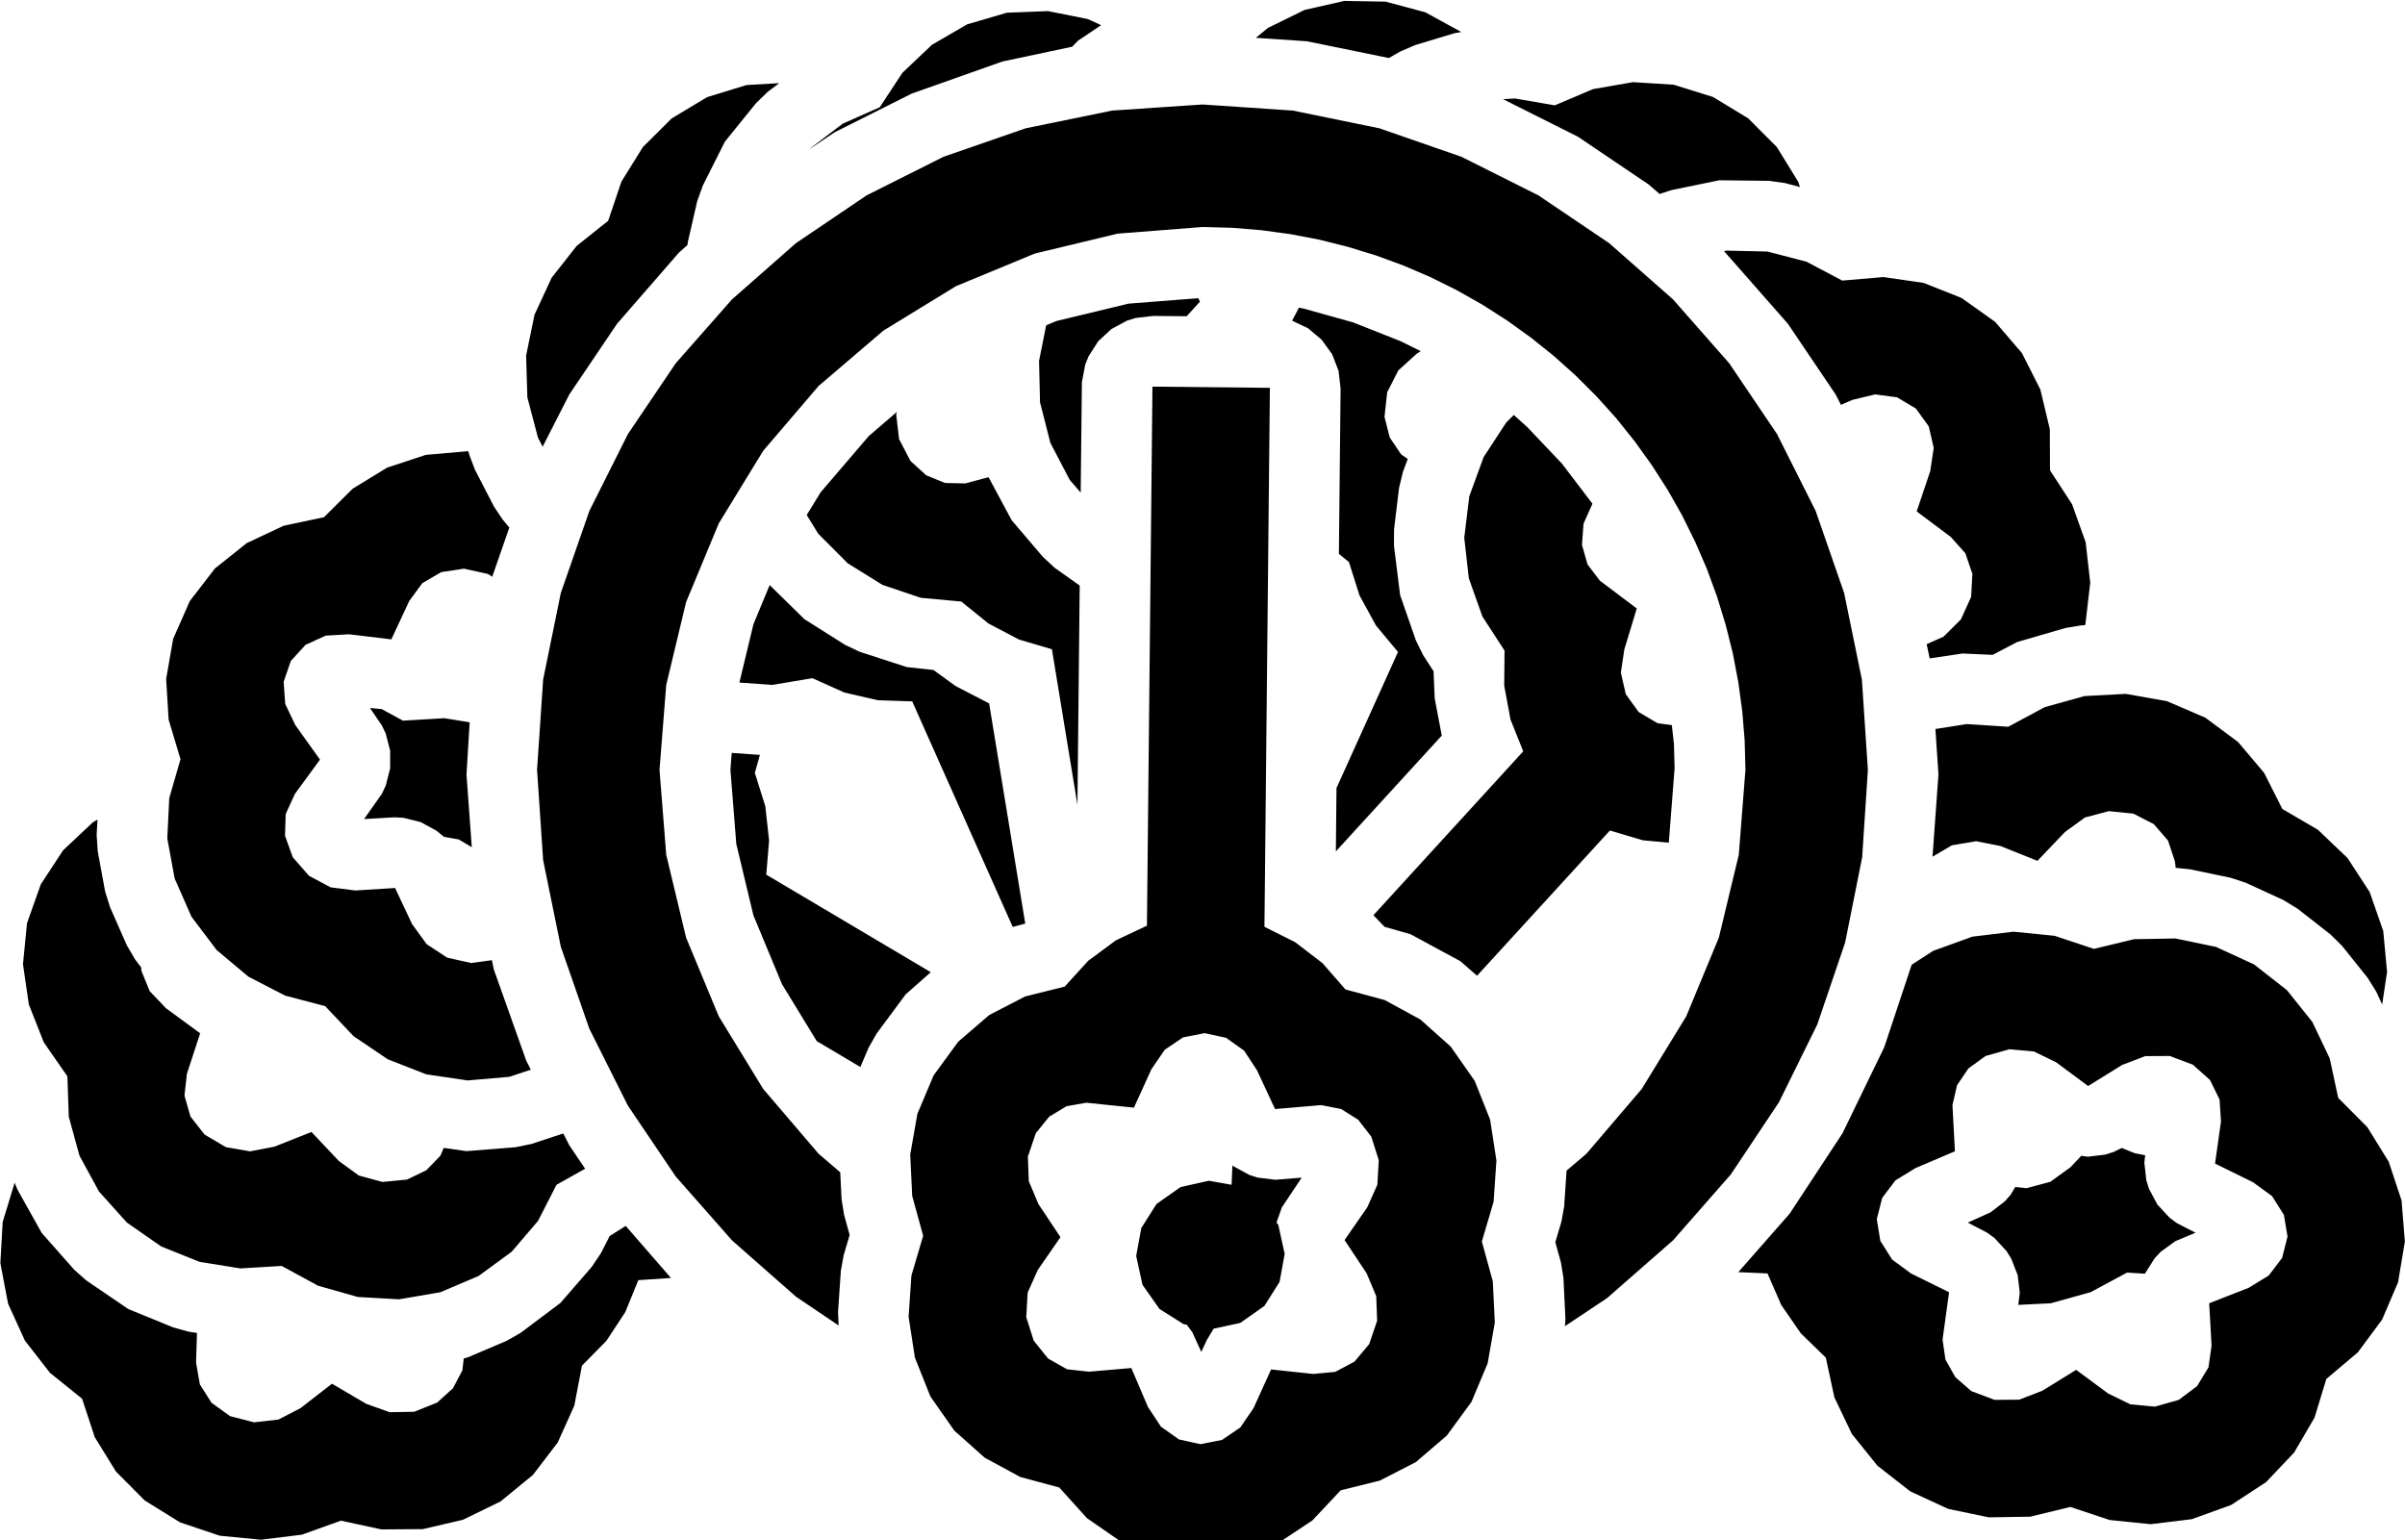
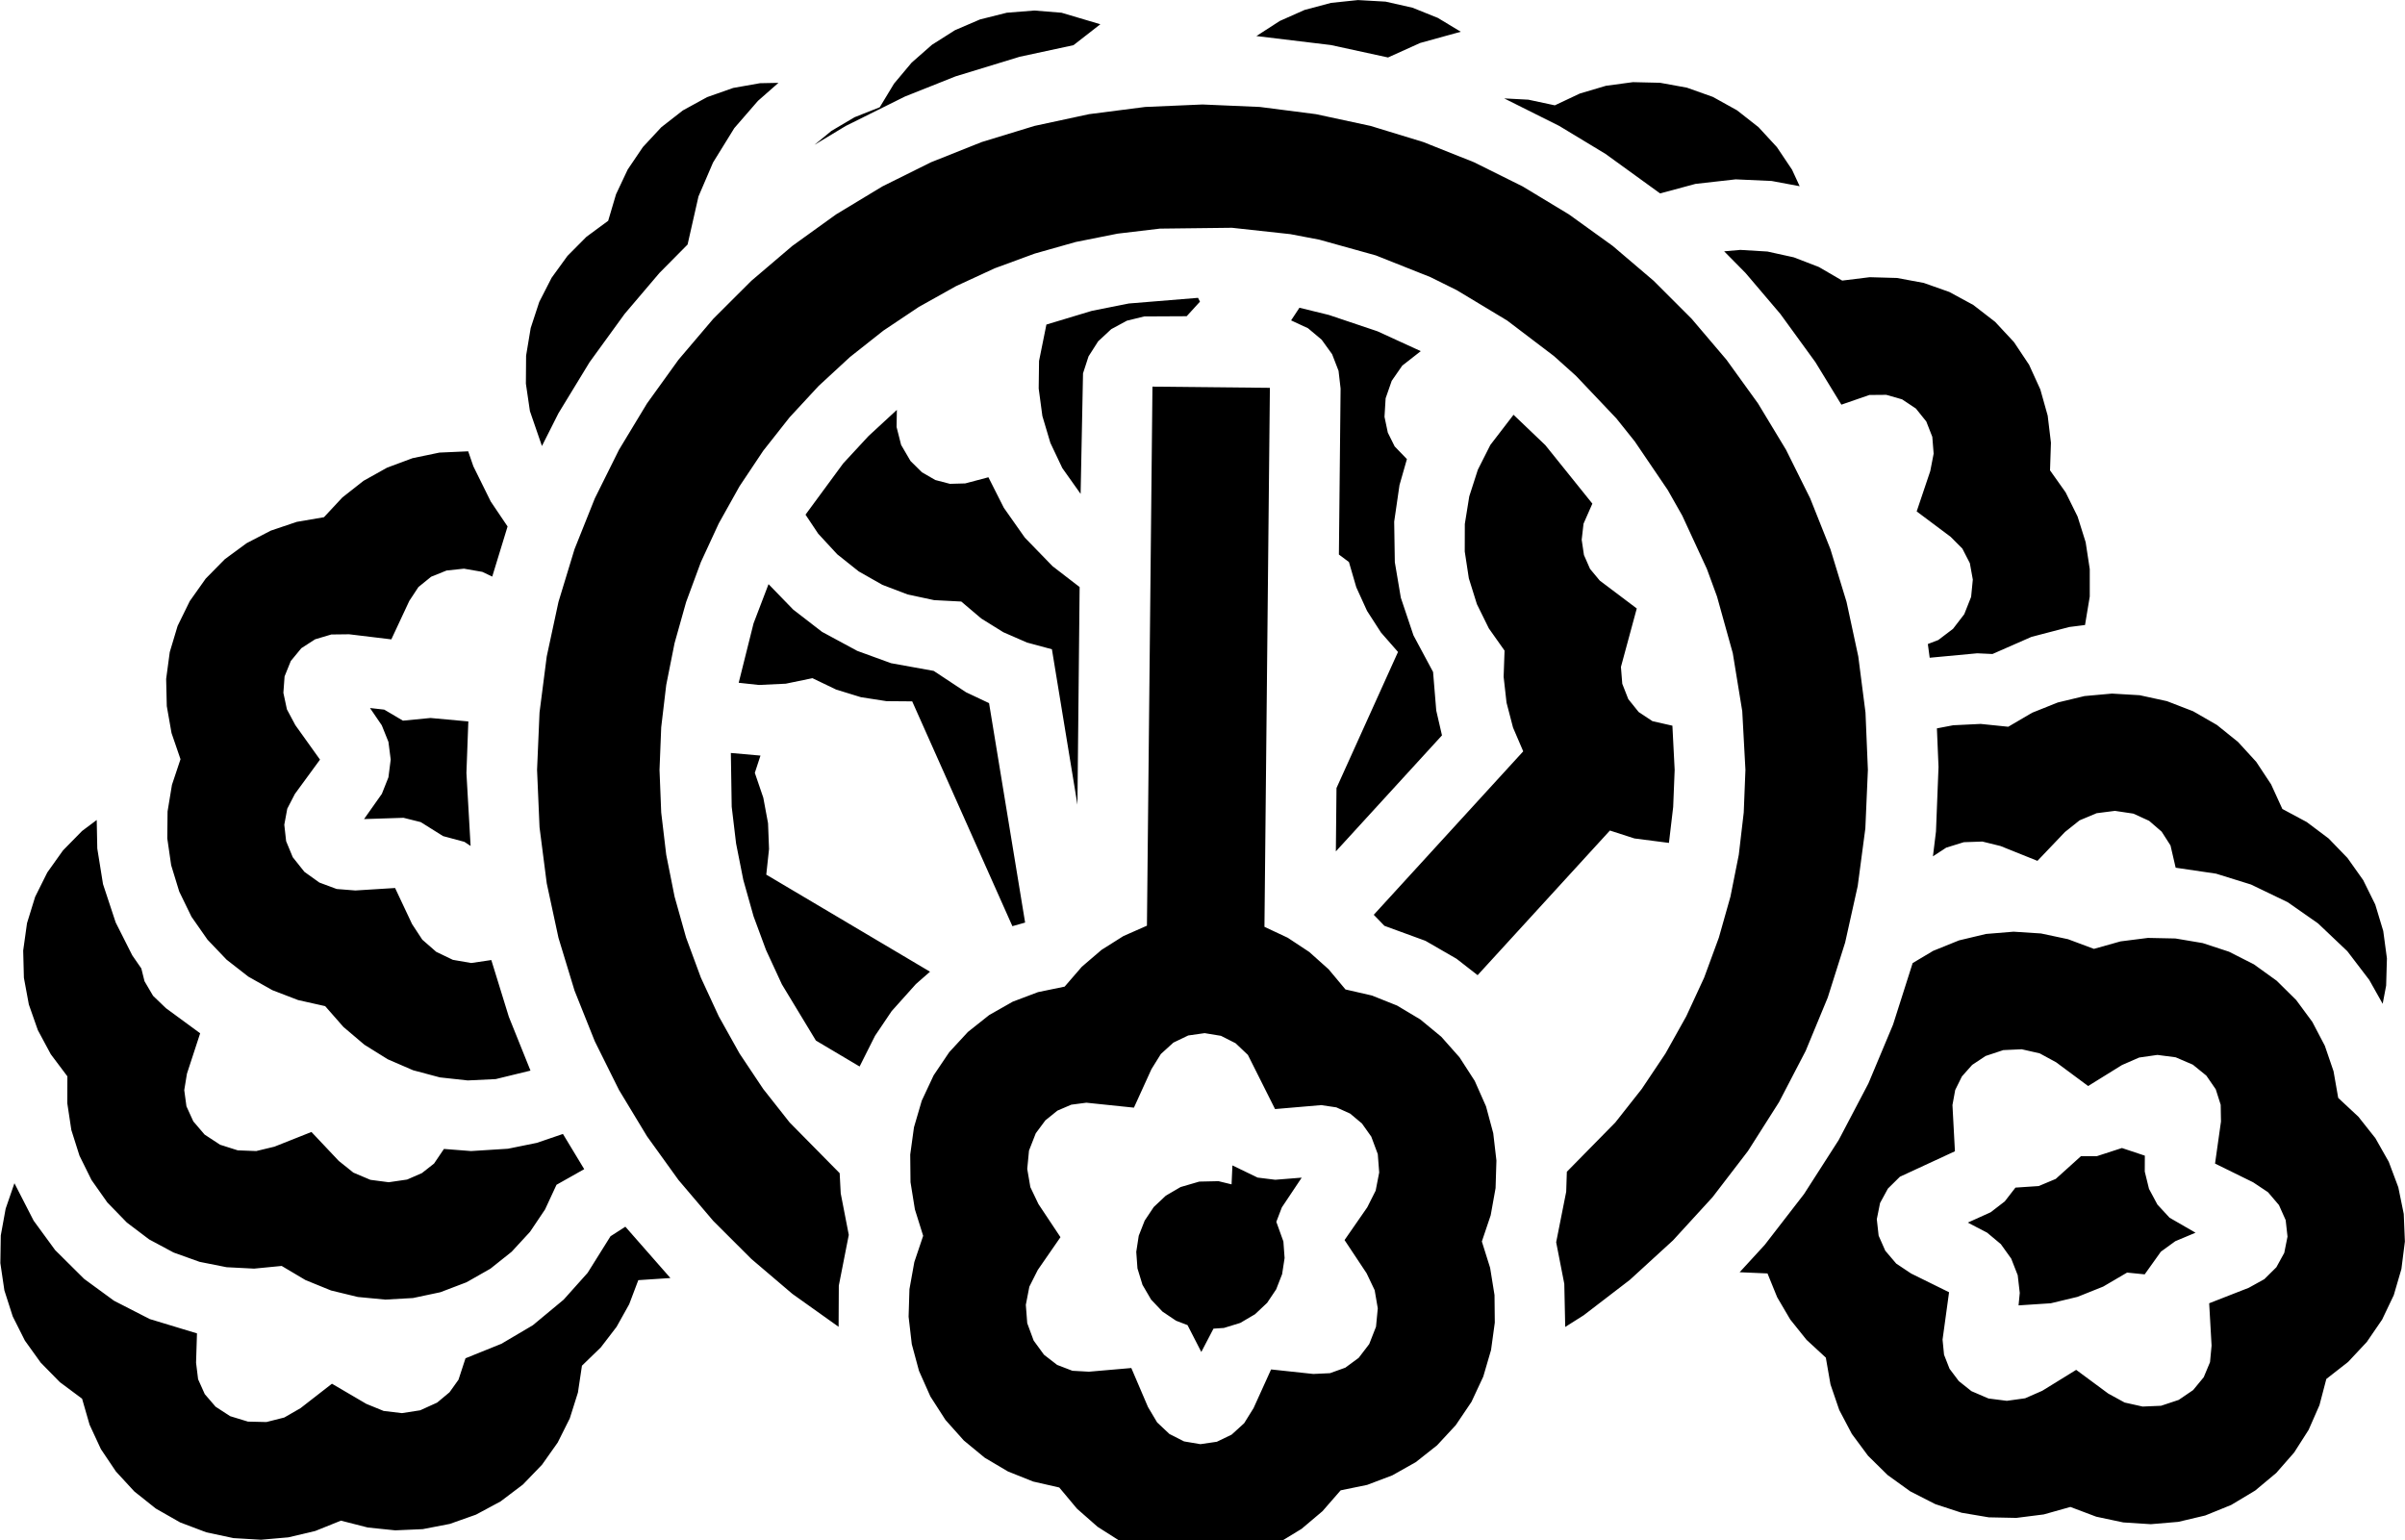
<svg xmlns="http://www.w3.org/2000/svg" viewBox="0 0 340.157 217.801" width="340.157px" height="217.801px">
-   <path d="M 179.61 54.86 L 178.84 131.1 L 183.18 133.27 L 187.05 136.24 L 190.3 139.96 L 195.85 141.46 L 200.88 144.2 L 205.19 148.05 L 208.58 152.89 L 210.76 158.38 L 211.65 164.16 L 211.25 169.99 L 209.59 175.61 L 211.14 181.26 L 211.42 187.09 L 210.41 192.85 L 208.12 198.3 L 204.63 203.07 L 200.25 206.82 L 195.17 209.43 L 189.62 210.81 L 185.62 215.07 L 180.81 218.26 L 175.41 220.24 L 169.62 220.89 L 163.83 220.12 L 158.48 218.03 L 153.74 214.75 L 149.82 210.41 L 144.3 208.92 L 139.28 206.2 L 134.98 202.37 L 131.59 197.53 L 129.4 192.03 L 128.51 186.25 L 128.91 180.42 L 130.57 174.81 L 129.02 169.16 L 128.74 163.32 L 129.75 157.56 L 132.05 152.11 L 135.53 147.35 L 139.91 143.58 L 145 140.95 L 150.58 139.56 L 153.91 135.91 L 157.83 133.01 L 162.22 130.94 L 163 54.69 Z M 2.46 168.25 L 5.89 174.39 L 10.5 179.61 L 12.22 181.13 L 18.15 185.17 L 24.51 187.77 L 26.64 188.36 L 27.86 188.55 L 27.73 192.76 L 28.27 195.83 L 29.92 198.43 L 32.55 200.32 L 35.93 201.19 L 39.38 200.8 L 42.5 199.19 L 46.95 195.73 L 51.81 198.58 L 55.11 199.76 L 58.58 199.7 L 61.83 198.4 L 64.06 196.38 L 65.4 193.84 L 65.59 192.16 L 66.19 191.99 L 71.62 189.68 L 73.63 188.54 L 79.26 184.31 L 83.69 179.21 L 84.99 177.27 L 86.23 174.84 L 88.5 173.41 L 94.9 180.77 L 90.28 181.08 L 88.45 185.58 L 85.77 189.66 L 82.31 193.18 L 81.23 198.83 L 78.88 204.05 L 75.37 208.64 L 70.8 212.38 L 65.49 214.97 L 59.79 216.3 L 53.95 216.34 L 48.22 215.1 L 42.71 217.08 L 36.91 217.8 L 31.09 217.23 L 25.48 215.35 L 20.46 212.24 L 16.4 208.15 L 13.4 203.29 L 11.61 197.85 L 7.06 194.18 L 3.52 189.63 L 1.14 184.4 L 0.05 178.67 L 0.38 172.85 L 2.06 167.34 L 2.07 167.3 Z M 290.59 132.37 L 296.16 134.22 L 301.85 132.85 L 307.69 132.75 L 313.42 133.94 L 318.79 136.41 L 323.45 140.05 L 327.05 144.55 L 329.51 149.71 L 330.71 155.3 L 334.83 159.44 L 337.86 164.34 L 339.67 169.81 L 340.14 175.62 L 339.18 181.37 L 336.92 186.66 L 333.49 191.29 L 329.03 195.06 L 327.36 200.53 L 324.48 205.46 L 320.51 209.65 L 315.57 212.88 L 310.01 214.89 L 304.2 215.6 L 298.39 215.01 L 292.83 213.16 L 287.13 214.54 L 281.29 214.63 L 275.56 213.44 L 270.19 210.96 L 265.54 207.33 L 261.92 202.83 L 259.45 197.66 L 258.24 192.04 L 254.7 188.6 L 251.93 184.58 L 249.99 180.13 L 245.86 179.95 L 253.12 171.68 L 260.59 160.32 L 266.5 148.14 L 270.38 136.47 L 273.42 134.5 L 278.98 132.49 L 284.79 131.79 Z M 167.33 146.74 L 164.74 148.49 L 162.86 151.23 L 160.38 156.68 L 153.65 155.98 L 150.84 156.48 L 148.39 157.96 L 146.5 160.3 L 145.38 163.61 L 145.51 167.08 L 146.87 170.31 L 149.99 175 L 146.78 179.64 L 145.35 182.84 L 145.15 186.3 L 146.2 189.63 L 148.24 192.17 L 150.93 193.69 L 154.02 194.03 L 160.01 193.51 L 162.37 199.03 L 164.2 201.81 L 166.75 203.61 L 169.78 204.28 L 172.84 203.68 L 175.42 201.92 L 177.3 199.18 L 179.78 193.71 L 185.75 194.35 L 188.86 194.05 L 191.58 192.6 L 193.66 190.12 L 194.78 186.81 L 194.65 183.34 L 193.29 180.11 L 190.17 175.41 L 193.38 170.78 L 194.81 167.58 L 195.01 164.11 L 193.95 160.78 L 192.11 158.4 L 189.68 156.87 L 186.87 156.32 L 180.34 156.88 L 177.78 151.38 L 175.96 148.61 L 173.41 146.8 L 170.38 146.14 Z M 280.84 149.37 L 278.4 151.14 L 276.8 153.51 L 276.15 156.31 L 276.5 162.85 L 270.92 165.23 L 268.09 166.96 L 266.21 169.45 L 265.45 172.46 L 265.95 175.53 L 267.62 178.17 L 270.3 180.14 L 275.67 182.79 L 274.75 189.49 L 275.16 192.32 L 276.56 194.81 L 278.83 196.78 L 282.11 198.01 L 285.58 197.99 L 288.85 196.73 L 293.65 193.77 L 298.18 197.12 L 301.33 198.65 L 304.79 198.97 L 308.15 198.02 L 310.75 196.07 L 312.36 193.42 L 312.8 190.34 L 312.46 184.35 L 318.06 182.16 L 320.89 180.42 L 322.78 177.93 L 323.54 174.92 L 323.03 171.85 L 321.36 169.2 L 318.68 167.24 L 313.29 164.59 L 314.13 158.64 L 313.93 155.52 L 312.57 152.76 L 310.15 150.6 L 306.88 149.37 L 303.41 149.39 L 300.13 150.65 L 295.34 153.62 L 290.81 150.26 L 287.66 148.73 L 284.2 148.42 Z M 174.46 164.97 L 176.67 166.18 L 177.87 166.57 L 180.37 166.88 L 184.11 166.58 L 181.3 170.79 L 180.55 172.92 L 180.81 173.3 L 181.7 177.37 L 180.98 181.33 L 178.83 184.73 L 175.42 187.13 L 171.66 187.94 L 170.67 189.58 L 169.91 191.24 L 168.64 188.45 L 167.85 187.38 L 167.39 187.3 L 163.99 185.15 L 161.59 181.74 L 160.7 177.66 L 161.42 173.71 L 163.57 170.31 L 166.98 167.91 L 170.98 167.02 L 174.19 167.59 L 174.31 164.85 Z M 182.85 15.64 L 195.1 18.15 L 206.71 22.18 L 217.58 27.63 L 227.59 34.39 L 236.63 42.35 L 244.58 51.39 L 251.34 61.4 L 256.8 72.27 L 260.83 83.88 L 263.34 96.13 L 264.19 108.9 L 263.38 121.27 L 260.97 133.33 L 257.03 144.92 L 251.62 155.9 L 244.8 166.13 L 236.63 175.45 L 227.3 183.62 L 221.34 187.59 L 221.41 186.61 L 221.13 180.78 L 220.78 178.61 L 219.98 175.71 L 220.84 172.82 L 221.23 170.67 L 221.57 165.59 L 224.38 163.2 L 232.2 154.04 L 238.5 143.76 L 243.11 132.63 L 245.93 120.91 L 246.87 108.9 L 246.76 104.74 L 246.42 100.6 L 245.86 96.48 L 245.08 92.39 L 244.07 88.36 L 242.85 84.38 L 241.42 80.48 L 239.77 76.66 L 237.93 72.93 L 235.88 69.31 L 233.64 65.81 L 231.21 62.43 L 228.61 59.18 L 225.83 56.09 L 222.89 53.15 L 219.79 50.37 L 216.55 47.77 L 213.17 45.34 L 209.67 43.1 L 206.05 41.05 L 202.32 39.2 L 198.5 37.56 L 194.6 36.13 L 190.62 34.91 L 186.59 33.9 L 182.5 33.12 L 178.38 32.56 L 174.24 32.22 L 170.08 32.11 L 158.07 33.05 L 146.35 35.87 L 135.21 40.48 L 124.94 46.77 L 115.78 54.6 L 107.95 63.76 L 101.66 74.04 L 97.04 85.17 L 94.23 96.89 L 93.28 108.9 L 94.23 120.91 L 97.04 132.63 L 101.66 143.76 L 107.95 154.04 L 115.78 163.2 L 118.84 165.82 L 119.03 169.64 L 119.38 171.81 L 120.17 174.69 L 119.32 177.58 L 118.93 179.74 L 118.53 185.57 L 118.61 187.49 L 112.57 183.41 L 103.53 175.45 L 95.57 166.41 L 88.81 156.4 L 83.36 145.53 L 79.32 133.92 L 76.82 121.67 L 75.96 108.9 L 76.82 96.13 L 79.32 83.88 L 83.36 72.27 L 88.81 61.4 L 95.57 51.39 L 103.53 42.35 L 112.57 34.4 L 122.58 27.63 L 133.44 22.18 L 145.06 18.15 L 157.31 15.64 L 170.08 14.78 Z M 301.95 163.13 L 303.41 163.41 L 303.29 164.45 L 303.57 166.96 L 303.95 168.17 L 305.14 170.39 L 306.86 172.25 L 307.87 173 L 310.53 174.37 L 307.67 175.57 L 305.63 177.05 L 304.76 177.97 L 303.41 180.1 L 303.38 180.17 L 300.85 180.01 L 295.69 182.78 L 290.06 184.35 L 285.46 184.58 L 285.67 182.89 L 285.38 180.38 L 284.46 178.03 L 283.79 176.96 L 282.08 175.11 L 281.05 174.36 L 278.32 172.94 L 281.55 171.48 L 283.55 169.94 L 284.39 168.99 L 285.03 167.9 L 286.63 168.07 L 289.99 167.17 L 292.83 165.12 L 294.37 163.49 L 295.28 163.62 L 297.79 163.32 L 298.99 162.93 L 300.08 162.38 Z M 13.67 118.1 L 13.82 120.39 L 14.86 126.06 L 15.55 128.29 L 17.93 133.7 L 19.1 135.7 L 19.99 136.88 L 19.99 137.3 L 21.17 140.2 L 23.47 142.61 L 28.31 146.16 L 26.44 151.88 L 26.09 154.97 L 26.94 157.94 L 28.94 160.49 L 31.95 162.27 L 35.37 162.86 L 38.81 162.2 L 44.05 160.12 L 47.92 164.22 L 50.75 166.28 L 54.1 167.19 L 57.58 166.85 L 60.29 165.54 L 62.29 163.48 L 62.76 162.37 L 65.96 162.83 L 72.89 162.28 L 75.15 161.82 L 79.67 160.33 L 80.52 162 L 82.76 165.32 L 78.71 167.59 L 76.09 172.71 L 72.37 177.06 L 67.71 180.48 L 62.28 182.79 L 56.45 183.79 L 50.61 183.46 L 44.99 181.87 L 39.84 179.07 L 33.99 179.42 L 28.23 178.49 L 22.79 176.31 L 17.94 172.93 L 14 168.54 L 11.24 163.47 L 9.73 157.97 L 9.53 152.25 L 6.2 147.45 L 4.08 142.09 L 3.25 136.39 L 3.82 130.59 L 5.77 125.09 L 8.92 120.28 L 13.12 116.33 L 13.79 115.93 Z M 66.25 63.85 L 66.41 64.43 L 67.19 66.47 L 69.87 71.66 L 71.1 73.5 L 72.04 74.62 L 69.62 81.58 L 69.03 81.19 L 65.62 80.44 L 62.4 80.93 L 59.73 82.49 L 57.89 85 L 55.35 90.44 L 49.38 89.72 L 46.07 89.91 L 43.22 91.21 L 41.13 93.5 L 40.12 96.44 L 40.34 99.57 L 41.77 102.57 L 45.26 107.45 L 41.71 112.3 L 40.41 115.14 L 40.31 118.22 L 41.41 121.26 L 43.71 123.89 L 46.78 125.52 L 50.26 125.96 L 55.88 125.61 L 58.28 130.71 L 60.34 133.55 L 63.24 135.46 L 66.65 136.22 L 69.57 135.82 L 69.85 137.14 L 74.42 150.01 L 75.08 151.31 L 72.03 152.32 L 66.15 152.83 L 60.3 151.97 L 54.85 149.84 L 50.01 146.57 L 45.99 142.32 L 40.32 140.83 L 35.13 138.15 L 30.65 134.39 L 27.08 129.67 L 24.7 124.26 L 23.66 118.59 L 23.94 112.89 L 25.53 107.39 L 23.85 101.79 L 23.5 96.04 L 24.49 90.37 L 26.84 85.03 L 30.4 80.41 L 34.89 76.83 L 40.11 74.37 L 45.82 73.16 L 49.88 69.13 L 54.75 66.15 L 60.23 64.34 L 66.11 63.83 Z M 107.48 106.78 L 106.76 109.32 L 108.24 114.03 L 108.78 118.88 L 108.38 123.72 L 131.65 137.52 L 128.1 140.65 L 123.98 146.21 L 122.84 148.22 L 121.69 150.93 L 115.52 147.27 L 110.6 139.21 L 106.56 129.48 L 104.14 119.37 L 103.31 108.9 L 103.49 106.5 Z M 306.49 99.18 L 311.92 101.52 L 316.55 104.96 L 320.23 109.32 L 322.81 114.43 L 327.85 117.38 L 332.02 121.36 L 335.16 126.18 L 337.08 131.69 L 337.62 137.49 L 336.93 142.09 L 336.08 140.25 L 334.86 138.3 L 331.26 133.8 L 329.61 132.17 L 324.95 128.53 L 322.97 127.32 L 317.6 124.85 L 315.45 124.15 L 309.72 122.96 L 307.72 122.76 L 307.62 121.86 L 306.64 118.9 L 304.62 116.57 L 301.74 115.09 L 298.26 114.74 L 294.9 115.63 L 292.06 117.69 L 288.17 121.77 L 282.94 119.67 L 279.5 118.99 L 276.08 119.57 L 273.33 121.18 L 274.17 109.55 L 273.74 103.12 L 278.19 102.42 L 284.04 102.8 L 289.2 100.03 L 294.83 98.46 L 300.67 98.15 Z M 216.01 60.41 L 220.92 65.58 L 225.23 71.25 L 223.97 74.08 L 223.75 77.08 L 224.54 79.84 L 226.27 82.13 L 231.5 86.07 L 229.74 91.87 L 229.25 95.15 L 229.95 98.2 L 231.77 100.72 L 234.44 102.3 L 236.46 102.57 L 236.76 105.28 L 236.85 108.66 L 236.03 119.2 L 232.36 118.86 L 227.7 117.48 L 208.91 138.02 L 206.55 135.96 L 199.49 132.14 L 195.83 131.1 L 194.25 129.46 L 215.44 106.28 L 213.64 101.77 L 212.75 96.97 L 212.8 92.03 L 209.67 87.21 L 207.75 81.81 L 207.1 76.07 L 207.81 70.21 L 209.84 64.66 L 213.04 59.76 L 214.11 58.7 Z M 113.77 87.58 L 119.53 91.22 L 121.61 92.2 L 128.25 94.36 L 132.03 94.77 L 135.15 97.04 L 139.9 99.5 L 145.01 130.64 L 143.24 131.12 L 129.02 99.21 L 124.17 99.05 L 119.42 97.96 L 114.91 95.93 L 109.24 96.88 L 104.58 96.55 L 106.56 88.31 L 108.86 82.76 Z M 184.38 43.65 L 191.38 45.6 L 198.11 48.27 L 200.95 49.67 L 200.37 50.04 L 197.77 52.4 L 196.2 55.49 L 195.82 58.96 L 196.56 61.88 L 198.16 64.26 L 199.11 64.92 L 198.42 66.77 L 197.88 69.01 L 197.17 74.87 L 197.16 77.2 L 198.03 84.18 L 200.25 90.56 L 201.28 92.66 L 202.76 94.95 L 202.92 98.79 L 203.92 104.05 L 188.94 120.43 L 189.03 111.47 L 197.73 92.22 L 194.62 88.49 L 192.28 84.21 L 190.79 79.5 L 189.37 78.35 L 189.61 54.96 L 189.32 52.45 L 188.41 50.1 L 186.93 48.05 L 185 46.43 L 182.75 45.36 L 183.69 43.58 L 183.73 43.52 Z M 53.98 100.3 L 56.99 101.94 L 62.84 101.59 L 66.43 102.17 L 65.98 109.57 L 66.73 119.84 L 64.88 118.74 L 62.77 118.37 L 62.71 118.3 L 61.73 117.5 L 59.51 116.29 L 57.07 115.68 L 55.8 115.61 L 51.49 115.86 L 54.01 112.29 L 54.55 111.15 L 55.18 108.7 L 55.18 106.18 L 54.55 103.74 L 54 102.6 L 52.33 100.15 Z M 126.76 58.66 L 127.16 62.11 L 128.78 65.21 L 131 67.23 L 133.66 68.32 L 136.52 68.38 L 139.82 67.5 L 143.08 73.58 L 147.51 78.78 L 149.19 80.33 L 152.71 82.83 L 152.39 113.83 L 148.78 91.84 L 144.12 90.46 L 139.8 88.19 L 135.96 85.09 L 130.23 84.56 L 124.81 82.73 L 119.9 79.68 L 115.73 75.5 L 114.1 72.85 L 116.06 69.65 L 122.87 61.69 L 126.85 58.27 Z M 249.98 35.58 L 255.51 37.02 L 260.56 39.69 L 266.39 39.19 L 272.09 40.02 L 277.44 42.15 L 282.19 45.53 L 285.98 49.95 L 288.58 55.09 L 289.92 60.69 L 289.95 66.53 L 293.07 71.33 L 294.99 76.7 L 295.64 82.43 L 294.95 88.3 L 294.94 88.3 L 294.88 88.44 L 294.3 88.47 L 292.14 88.83 L 285.32 90.81 L 281.83 92.63 L 277.57 92.44 L 272.93 93.13 L 272.5 91.12 L 274.89 90.06 L 277.35 87.61 L 278.79 84.43 L 278.97 81.18 L 277.97 78.25 L 275.9 75.94 L 271.09 72.34 L 273.01 66.64 L 273.5 63.36 L 272.8 60.31 L 270.98 57.79 L 268.31 56.2 L 265.21 55.79 L 261.98 56.57 L 260.38 57.27 L 259.63 55.8 L 252.87 45.79 L 243.84 35.52 L 244.21 35.45 Z M 169.72 42.67 L 167.84 44.73 L 163.1 44.69 L 160.6 44.98 L 159.39 45.36 L 157.17 46.56 L 155.32 48.28 L 153.96 50.41 L 153.49 51.58 L 153.02 54.06 L 152.85 69.68 L 151.29 67.87 L 148.56 62.64 L 147.1 56.91 L 146.96 51.06 L 147.97 46.01 L 149.45 45.4 L 159.62 42.95 L 169.48 42.18 Z M 108.61 12.97 L 106.94 14.58 L 102.52 20.05 L 99.4 26.26 L 98.61 28.46 L 97.29 34.22 L 97.23 34.66 L 96.02 35.74 L 87.28 45.79 L 80.52 55.8 L 76.75 63.19 L 76.08 61.88 L 74.59 56.22 L 74.41 50.31 L 75.6 44.52 L 78.02 39.29 L 81.55 34.8 L 86.02 31.23 L 87.89 25.69 L 90.93 20.8 L 95.01 16.74 L 100.01 13.74 L 105.59 12.03 L 110.22 11.76 Z M 236.71 11.98 L 242.27 13.71 L 247.26 16.74 L 251.32 20.81 L 254.34 25.72 L 254.58 26.46 L 252.5 25.9 L 250.21 25.58 L 243.17 25.5 L 236.36 26.9 L 234.73 27.44 L 233.19 26.1 L 223.18 19.34 L 212.59 14.03 L 214.27 13.93 L 219.91 14.9 L 225.29 12.61 L 230.96 11.62 Z M 153.87 2.7 L 155.74 3.56 L 152.47 5.76 L 151.64 6.61 L 141.78 8.7 L 128.95 13.24 L 118.09 18.69 L 114.56 21.04 L 114.65 20.94 L 119.2 17.49 L 124.43 15.17 L 127.64 10.29 L 131.82 6.33 L 136.8 3.44 L 142.4 1.8 L 148.23 1.57 Z M 195.97 0.23 L 201.6 1.74 L 206.65 4.51 L 206.67 4.53 L 205.67 4.71 L 200.15 6.38 L 198.02 7.3 L 196.44 8.21 L 184.86 5.84 L 177.62 5.35 L 179.35 3.94 L 184.53 1.4 L 190.14 0.13 Z" fill="black" fill-rule="nonzero" stroke="none" />
+   <path d="M 179.61 54.86 L 178.84 131.1 L 182.14 132.65 L 185.18 134.66 L 187.92 137.11 L 190.3 139.96 L 194.05 140.82 L 197.6 142.24 L 200.88 144.2 L 203.85 146.65 L 206.43 149.56 L 208.58 152.89 L 210.18 156.5 L 211.2 160.29 L 211.65 164.16 L 211.53 168.06 L 210.84 171.9 L 209.59 175.61 L 210.76 179.34 L 211.38 183.19 L 211.42 187.09 L 210.89 190.96 L 209.79 194.72 L 208.12 198.3 L 205.9 201.59 L 203.26 204.44 L 200.25 206.82 L 196.93 208.69 L 193.37 210.04 L 189.62 210.81 L 187.05 213.76 L 184.09 216.26 L 180.81 218.26 L 177.26 219.72 L 173.51 220.61 L 169.62 220.89 L 165.72 220.53 L 161.99 219.56 L 158.48 218.03 L 155.24 215.97 L 152.33 213.41 L 149.82 210.41 L 146.1 209.56 L 142.56 208.14 L 139.28 206.2 L 136.32 203.76 L 133.73 200.86 L 131.59 197.53 L 129.98 193.91 L 128.96 190.13 L 128.51 186.25 L 128.63 182.36 L 129.32 178.52 L 130.57 174.81 L 129.4 171.07 L 128.78 167.22 L 128.74 163.32 L 129.27 159.46 L 130.37 155.7 L 132.05 152.11 L 134.26 148.83 L 136.9 145.97 L 139.91 143.58 L 143.24 141.69 L 146.81 140.34 L 150.58 139.56 L 153.01 136.75 L 155.8 134.36 L 158.89 132.41 L 162.22 130.94 L 163 54.69 Z M 4.76 172.67 L 7.8 176.83 L 11.91 180.91 L 16.12 183.99 L 21.17 186.58 L 27.86 188.61 L 27.73 192.76 L 28.02 195.1 L 28.96 197.2 L 30.49 198.98 L 32.55 200.32 L 35.07 201.09 L 37.68 201.15 L 40.21 200.51 L 42.5 199.19 L 46.95 195.73 L 51.81 198.58 L 54.26 199.58 L 56.85 199.89 L 59.43 199.49 L 61.83 198.4 L 63.58 196.94 L 64.85 195.16 L 65.84 192.13 L 70.92 190.08 L 75.36 187.46 L 79.72 183.84 L 83.11 180.05 L 86.35 174.87 L 88.45 173.52 L 94.82 180.78 L 90.28 181.08 L 88.99 184.49 L 87.21 187.68 L 84.98 190.59 L 82.31 193.18 L 81.74 196.98 L 80.59 200.63 L 78.88 204.05 L 76.66 207.19 L 73.96 209.99 L 70.8 212.38 L 67.32 214.25 L 63.62 215.56 L 59.79 216.3 L 55.9 216.47 L 52.02 216.07 L 48.22 215.1 L 44.59 216.56 L 40.79 217.46 L 36.91 217.8 L 33.02 217.57 L 29.18 216.75 L 25.48 215.35 L 22.04 213.39 L 19 210.97 L 16.4 208.15 L 14.27 204.98 L 12.67 201.53 L 11.61 197.85 L 8.47 195.51 L 5.76 192.75 L 3.52 189.63 L 1.8 186.21 L 0.62 182.53 L 0.05 178.67 L 0.11 174.76 L 0.8 170.97 L 2.04 167.37 Z M 288.67 132.04 L 292.49 132.85 L 296.16 134.22 L 299.93 133.16 L 303.8 132.67 L 307.69 132.75 L 311.54 133.4 L 315.26 134.62 L 318.79 136.41 L 322.01 138.73 L 324.77 141.46 L 327.05 144.55 L 328.82 147.93 L 330.05 151.53 L 330.71 155.3 L 333.57 157.97 L 335.97 161 L 337.86 164.34 L 339.21 167.94 L 339.98 171.71 L 340.14 175.62 L 339.65 179.5 L 338.57 183.2 L 336.92 186.66 L 334.75 189.83 L 332.11 192.65 L 329.03 195.06 L 328.06 198.76 L 326.53 202.25 L 324.48 205.46 L 321.95 208.35 L 318.97 210.84 L 315.57 212.88 L 311.9 214.37 L 308.09 215.27 L 304.2 215.6 L 300.31 215.35 L 296.49 214.54 L 292.83 213.16 L 289.06 214.22 L 285.19 214.71 L 281.29 214.63 L 277.44 213.98 L 273.72 212.76 L 270.19 210.96 L 266.98 208.65 L 264.21 205.92 L 261.92 202.83 L 260.14 199.45 L 258.9 195.83 L 258.24 192.04 L 255.51 189.52 L 253.21 186.65 L 251.36 183.5 L 249.99 180.13 L 246.05 179.96 L 249.6 176.09 L 255.16 168.9 L 260.06 161.26 L 264.26 153.26 L 267.75 144.93 L 270.52 136.23 L 273.42 134.5 L 277.08 133.02 L 280.9 132.11 L 284.79 131.79 Z M 168.06 146.47 L 165.96 147.48 L 164.19 149.09 L 162.86 151.23 L 160.38 156.68 L 153.65 155.98 L 151.52 156.26 L 149.56 157.1 L 147.86 158.47 L 146.5 160.3 L 145.54 162.75 L 145.29 165.35 L 145.73 167.92 L 146.87 170.31 L 149.99 175 L 146.78 179.64 L 145.59 182 L 145.09 184.57 L 145.29 187.17 L 146.2 189.63 L 147.66 191.63 L 149.52 193.07 L 151.68 193.9 L 154.02 194.03 L 160.01 193.51 L 162.37 199.03 L 163.66 201.2 L 165.4 202.84 L 167.47 203.89 L 169.78 204.28 L 172.11 203.94 L 174.2 202.93 L 175.97 201.32 L 177.3 199.18 L 179.78 193.71 L 185.75 194.35 L 188.11 194.24 L 190.28 193.46 L 192.17 192.07 L 193.66 190.12 L 194.62 187.67 L 194.87 185.07 L 194.43 182.5 L 193.29 180.11 L 190.17 175.41 L 193.38 170.78 L 194.57 168.42 L 195.07 165.85 L 194.87 163.25 L 193.95 160.78 L 192.63 158.92 L 190.96 157.52 L 189.01 156.64 L 186.87 156.32 L 180.34 156.88 L 176.5 149.22 L 174.76 147.57 L 172.69 146.52 L 170.38 146.14 Z M 283.34 148.54 L 280.84 149.37 L 278.94 150.63 L 277.49 152.26 L 276.54 154.18 L 276.15 156.31 L 276.5 162.85 L 268.72 166.45 L 267.02 168.13 L 265.91 170.17 L 265.45 172.46 L 265.71 174.79 L 266.65 176.92 L 268.2 178.74 L 270.3 180.14 L 275.67 182.79 L 274.75 189.49 L 274.96 191.63 L 275.74 193.62 L 277.05 195.36 L 278.83 196.78 L 281.25 197.82 L 283.84 198.15 L 286.43 197.79 L 288.85 196.73 L 293.65 193.77 L 298.18 197.12 L 300.5 198.39 L 303.05 198.96 L 305.65 198.85 L 308.15 198.02 L 310.19 196.63 L 311.69 194.81 L 312.58 192.68 L 312.8 190.34 L 312.46 184.35 L 318.06 182.16 L 320.26 180.94 L 321.96 179.26 L 323.08 177.22 L 323.54 174.92 L 323.28 172.59 L 322.33 170.46 L 320.78 168.64 L 318.68 167.24 L 313.29 164.59 L 314.13 158.64 L 314.09 156.28 L 313.39 154.08 L 312.06 152.15 L 310.15 150.6 L 307.73 149.56 L 305.14 149.22 L 302.56 149.59 L 300.13 150.65 L 295.34 153.62 L 290.81 150.26 L 288.49 149 L 285.94 148.42 Z M 177.87 166.57 L 180.37 166.88 L 184.11 166.58 L 181.3 170.79 L 180.52 172.83 L 181.52 175.61 L 181.69 177.95 L 181.34 180.23 L 180.5 182.38 L 179.22 184.29 L 177.51 185.9 L 175.42 187.13 L 173.11 187.84 L 171.63 187.94 L 169.91 191.24 L 167.96 187.44 L 166.34 186.82 L 164.42 185.53 L 162.81 183.83 L 161.59 181.74 L 160.88 179.42 L 160.71 177.08 L 161.06 174.8 L 161.9 172.66 L 163.18 170.74 L 164.89 169.13 L 166.98 167.91 L 169.62 167.14 L 172.34 167.08 L 174.19 167.53 L 174.31 164.85 Z M 178.2 15.13 L 186.13 16.15 L 193.84 17.81 L 201.3 20.09 L 208.48 22.95 L 215.36 26.37 L 221.91 30.33 L 228.09 34.78 L 233.89 39.72 L 239.26 45.09 L 244.19 50.89 L 248.65 57.07 L 252.61 63.62 L 256.03 70.5 L 258.89 77.68 L 261.17 85.14 L 262.83 92.85 L 263.85 100.78 L 264.19 108.9 L 263.83 117.18 L 262.75 125.33 L 260.97 133.33 L 258.51 141.11 L 255.39 148.65 L 251.62 155.9 L 247.23 162.81 L 242.22 169.34 L 236.63 175.45 L 230.52 181.04 L 223.99 186.05 L 221.38 187.7 L 221.25 181.6 L 220.1 175.72 L 221.52 168.57 L 221.61 165.75 L 228.47 158.77 L 232.2 154.04 L 235.56 149.02 L 238.5 143.76 L 241.03 138.29 L 243.11 132.63 L 244.75 126.83 L 245.93 120.91 L 246.63 114.93 L 246.87 108.9 L 246.42 100.6 L 245.08 92.39 L 242.85 84.38 L 241.42 80.48 L 237.93 72.93 L 235.88 69.31 L 231.21 62.43 L 228.61 59.18 L 222.89 53.15 L 219.79 50.37 L 213.17 45.34 L 206.05 41.05 L 202.32 39.2 L 194.6 36.13 L 186.59 33.9 L 182.5 33.12 L 174.24 32.22 L 164.05 32.34 L 158.07 33.05 L 152.15 34.23 L 146.35 35.87 L 140.69 37.95 L 135.21 40.48 L 129.95 43.42 L 124.94 46.77 L 120.21 50.51 L 115.78 54.6 L 111.68 59.03 L 107.95 63.76 L 104.6 68.78 L 101.66 74.04 L 99.13 79.51 L 97.04 85.17 L 95.41 90.97 L 94.23 96.89 L 93.52 102.88 L 93.28 108.9 L 93.52 114.93 L 94.23 120.91 L 95.41 126.83 L 97.04 132.63 L 99.13 138.29 L 101.66 143.76 L 104.6 149.02 L 107.95 154.04 L 111.68 158.77 L 118.76 165.95 L 118.91 168.81 L 120.05 174.68 L 118.64 181.85 L 118.61 187.68 L 112.07 183.02 L 106.27 178.08 L 100.89 172.71 L 95.96 166.91 L 91.51 160.73 L 87.55 154.18 L 84.13 147.3 L 81.26 140.12 L 78.99 132.66 L 77.33 124.95 L 76.31 117.02 L 75.96 108.9 L 76.31 100.78 L 77.33 92.85 L 78.99 85.14 L 81.26 77.68 L 84.13 70.5 L 87.55 63.62 L 91.51 57.07 L 95.96 50.89 L 100.89 45.09 L 106.27 39.72 L 112.07 34.78 L 118.25 30.33 L 124.8 26.37 L 131.68 22.95 L 138.86 20.09 L 146.32 17.81 L 154.03 16.15 L 161.96 15.13 L 170.08 14.78 Z M 303.36 163.47 L 303.35 165.72 L 303.95 168.17 L 305.14 170.39 L 306.86 172.25 L 310.53 174.37 L 307.67 175.57 L 305.63 177.05 L 303.34 180.26 L 300.85 180.01 L 297.47 181.99 L 293.85 183.44 L 290.06 184.35 L 285.5 184.65 L 285.67 182.89 L 285.38 180.38 L 284.46 178.03 L 282.99 175.98 L 281.05 174.36 L 278.32 172.94 L 281.55 171.48 L 283.55 169.94 L 285.06 167.99 L 288.35 167.77 L 290.76 166.76 L 294.32 163.55 L 296.55 163.55 L 300.12 162.39 Z M 13.76 120.02 L 14.57 125.06 L 16.36 130.48 L 18.71 135.14 L 19.99 136.99 L 20.44 138.8 L 21.65 140.86 L 23.47 142.61 L 28.31 146.16 L 26.44 151.88 L 26.06 154.2 L 26.37 156.49 L 27.34 158.62 L 28.94 160.49 L 31.14 161.93 L 33.63 162.72 L 36.24 162.82 L 38.81 162.2 L 44.05 160.12 L 47.92 164.22 L 49.98 165.87 L 52.39 166.89 L 54.98 167.23 L 57.58 166.85 L 59.67 165.94 L 61.39 164.59 L 62.79 162.52 L 66.63 162.82 L 71.85 162.49 L 75.93 161.66 L 79.62 160.4 L 82.63 165.38 L 78.71 167.59 L 77.09 171.08 L 74.96 174.25 L 72.37 177.06 L 69.36 179.46 L 65.98 181.38 L 62.28 182.79 L 58.41 183.61 L 54.49 183.83 L 50.61 183.46 L 46.82 182.54 L 43.21 181.07 L 39.84 179.07 L 35.94 179.45 L 32.05 179.25 L 28.23 178.49 L 24.55 177.17 L 21.1 175.32 L 17.94 172.93 L 15.18 170.09 L 12.94 166.91 L 11.24 163.47 L 10.09 159.84 L 9.52 156.07 L 9.53 152.25 L 7.18 149.12 L 5.35 145.71 L 4.08 142.09 L 3.38 138.31 L 3.28 134.46 L 3.82 130.59 L 4.97 126.86 L 6.69 123.41 L 8.92 120.28 L 11.61 117.54 L 13.68 115.99 Z M 66.95 65.96 L 69.41 70.94 L 71.79 74.47 L 69.62 81.56 L 68.21 80.89 L 65.62 80.44 L 63.16 80.7 L 60.98 81.58 L 59.18 83.04 L 57.89 85 L 55.35 90.44 L 49.38 89.72 L 46.86 89.75 L 44.57 90.43 L 42.62 91.69 L 41.13 93.5 L 40.25 95.68 L 40.08 98 L 40.58 100.34 L 41.77 102.57 L 45.26 107.45 L 41.71 112.3 L 40.63 114.39 L 40.21 116.66 L 40.47 118.99 L 41.41 121.26 L 43.05 123.32 L 45.17 124.84 L 47.62 125.75 L 50.26 125.96 L 55.88 125.61 L 58.28 130.71 L 59.73 132.92 L 61.7 134.64 L 64.05 135.77 L 66.65 136.22 L 69.49 135.8 L 71.97 143.83 L 75.03 151.44 L 70.11 152.64 L 66.15 152.83 L 62.22 152.4 L 58.43 151.39 L 54.85 149.84 L 51.54 147.78 L 48.57 145.26 L 45.99 142.32 L 42.16 141.46 L 38.52 140.06 L 35.13 138.15 L 32.05 135.75 L 29.35 132.92 L 27.08 129.67 L 25.35 126.11 L 24.21 122.39 L 23.66 118.59 L 23.7 114.78 L 24.32 111.02 L 25.53 107.39 L 24.26 103.69 L 23.59 99.88 L 23.5 96.04 L 24.01 92.24 L 25.12 88.54 L 26.84 85.03 L 29.1 81.84 L 31.8 79.1 L 34.89 76.83 L 38.3 75.06 L 41.97 73.82 L 45.82 73.16 L 48.43 70.36 L 51.42 68.01 L 54.75 66.15 L 58.35 64.81 L 62.15 64.02 L 66.22 63.84 Z M 107.56 106.88 L 106.76 109.32 L 107.96 112.84 L 108.63 116.45 L 108.77 120.1 L 108.38 123.72 L 131.54 137.45 L 129.55 139.19 L 126.11 143.03 L 123.76 146.52 L 121.58 150.86 L 115.4 147.19 L 110.59 139.24 L 108.34 134.37 L 106.58 129.61 L 105.13 124.46 L 104.11 119.31 L 103.49 114.11 L 103.37 106.51 Z M 302.63 98.34 L 306.49 99.18 L 310.19 100.61 L 313.56 102.55 L 316.55 104.96 L 319.12 107.77 L 321.22 110.95 L 322.81 114.43 L 326.26 116.28 L 329.35 118.6 L 332.02 121.36 L 334.24 124.49 L 335.95 127.95 L 337.08 131.69 L 337.6 135.56 L 337.49 139.41 L 337 141.99 L 335.1 138.61 L 332 134.55 L 327.86 130.62 L 323.57 127.62 L 318.38 125.12 L 313.43 123.58 L 307.72 122.74 L 306.99 119.59 L 305.74 117.64 L 303.97 116.11 L 301.74 115.09 L 299.13 114.7 L 296.54 115.03 L 294.13 116.04 L 292.06 117.69 L 288.17 121.77 L 282.94 119.67 L 280.38 119.04 L 277.76 119.13 L 275.27 119.9 L 273.39 121.13 L 273.82 117.61 L 274.18 108.48 L 273.95 103.03 L 276.25 102.59 L 280.14 102.4 L 284.04 102.8 L 287.42 100.82 L 291.04 99.37 L 294.83 98.46 L 298.71 98.11 Z M 218.57 62.97 L 225.22 71.24 L 223.97 74.08 L 223.71 76.35 L 224.03 78.51 L 224.89 80.47 L 226.27 82.13 L 231.5 86.07 L 229.26 94.34 L 229.45 96.72 L 230.3 98.89 L 231.77 100.72 L 233.72 102.01 L 236.54 102.65 L 236.86 108.9 L 236.65 114.15 L 236.05 119.23 L 231.17 118.6 L 227.7 117.48 L 208.99 137.94 L 206.01 135.62 L 201.61 133.08 L 195.81 130.96 L 194.3 129.4 L 215.44 106.28 L 214 102.92 L 213.08 99.39 L 212.67 95.74 L 212.8 92.03 L 210.58 88.89 L 208.89 85.46 L 207.75 81.81 L 207.17 78.01 L 207.18 74.12 L 207.81 70.21 L 209.02 66.45 L 210.79 62.94 L 214.07 58.67 Z M 112.19 86.23 L 116.27 89.38 L 121.25 92.07 L 126.03 93.81 L 132.06 94.9 L 136.63 97.92 L 139.89 99.46 L 144.99 130.5 L 143.19 131.01 L 129.02 99.21 L 125.38 99.18 L 121.77 98.62 L 118.26 97.54 L 114.91 95.93 L 111.14 96.71 L 107.33 96.89 L 104.48 96.58 L 106.58 88.18 L 108.7 82.63 Z M 187.95 44.55 L 194.82 46.86 L 200.95 49.67 L 198.33 51.72 L 196.84 53.87 L 195.98 56.34 L 195.82 58.96 L 196.29 61.2 L 197.26 63.15 L 198.99 64.94 L 197.94 68.62 L 197.19 73.79 L 197.28 79.52 L 198.13 84.55 L 199.92 89.88 L 202.69 95.05 L 203.14 100.51 L 203.95 104.02 L 188.94 120.43 L 189.03 111.47 L 197.73 92.22 L 195.33 89.48 L 193.35 86.41 L 191.83 83.07 L 190.79 79.5 L 189.37 78.44 L 189.61 54.96 L 189.32 52.45 L 188.41 50.1 L 186.93 48.05 L 185 46.43 L 182.61 45.32 L 183.79 43.53 Z M 54.35 100.38 L 56.99 101.94 L 60.89 101.56 L 66.24 102.05 L 65.97 109.33 L 66.56 119.66 L 65.68 119.08 L 62.67 118.27 L 59.51 116.29 L 57.07 115.68 L 51.49 115.86 L 54.01 112.29 L 54.94 109.95 L 55.26 107.44 L 54.94 104.94 L 54 102.6 L 52.33 100.15 Z M 126.81 60.4 L 127.45 62.93 L 128.78 65.21 L 130.4 66.81 L 132.29 67.9 L 134.36 68.44 L 136.52 68.38 L 139.8 67.51 L 141.98 71.83 L 144.95 76.05 L 148.87 80.09 L 152.7 83.04 L 152.39 113.82 L 148.78 91.84 L 145.26 90.89 L 141.91 89.43 L 138.79 87.49 L 135.96 85.09 L 132.12 84.89 L 128.38 84.09 L 124.81 82.73 L 121.46 80.83 L 118.42 78.41 L 115.73 75.5 L 113.93 72.8 L 119.26 65.55 L 122.84 61.68 L 126.85 57.98 Z M 249.98 35.58 L 253.71 36.4 L 257.26 37.77 L 260.56 39.69 L 264.45 39.21 L 268.31 39.32 L 272.09 40.02 L 275.71 41.3 L 279.1 43.14 L 282.19 45.53 L 284.85 48.39 L 286.99 51.6 L 288.58 55.09 L 289.62 58.79 L 290.08 62.62 L 289.95 66.53 L 292.16 69.65 L 293.85 73.07 L 294.99 76.7 L 295.57 80.5 L 295.57 84.38 L 294.9 88.41 L 292.68 88.69 L 287.32 90.09 L 281.81 92.51 L 279.65 92.41 L 272.93 93.04 L 272.67 91.1 L 274.15 90.53 L 276.23 88.95 L 277.82 86.88 L 278.79 84.43 L 279.03 81.98 L 278.61 79.66 L 277.55 77.6 L 275.9 75.94 L 271.09 72.34 L 273.01 66.64 L 273.49 64.17 L 273.3 61.79 L 272.45 59.62 L 270.98 57.79 L 269.03 56.49 L 266.79 55.85 L 264.4 55.87 L 260.44 57.24 L 256.76 51.22 L 251.81 44.41 L 246.88 38.61 L 243.86 35.55 L 246.15 35.35 Z M 169.72 42.67 L 167.84 44.73 L 161.84 44.76 L 159.39 45.36 L 157.17 46.56 L 155.32 48.28 L 153.96 50.41 L 153.18 52.81 L 152.84 69.86 L 150.25 66.21 L 148.56 62.64 L 147.43 58.84 L 146.91 54.96 L 146.96 51.06 L 148 45.91 L 154.43 43.97 L 159.66 42.93 L 169.45 42.13 Z M 107.2 14.27 L 103.86 18.12 L 100.85 22.99 L 98.79 27.79 L 97.25 34.59 L 93.27 38.61 L 88.34 44.41 L 83.39 51.23 L 78.99 58.45 L 76.65 63.09 L 74.95 58.15 L 74.38 54.27 L 74.41 50.31 L 75.06 46.4 L 76.27 42.71 L 78.02 39.29 L 80.26 36.2 L 82.94 33.5 L 86.02 31.23 L 87.13 27.48 L 88.78 23.98 L 90.93 20.8 L 93.54 17.99 L 96.58 15.62 L 100.01 13.74 L 103.7 12.44 L 107.49 11.77 L 110.1 11.72 Z M 234.8 11.71 L 238.59 12.4 L 242.27 13.71 L 245.69 15.61 L 248.72 17.99 L 251.32 20.81 L 253.46 24 L 254.54 26.34 L 250.58 25.6 L 245.49 25.37 L 239.81 26.01 L 234.8 27.36 L 227.08 21.77 L 220.53 17.81 L 212.75 13.92 L 216.17 14.1 L 219.91 14.9 L 223.45 13.23 L 227.16 12.13 L 230.96 11.62 Z M 150.14 1.8 L 155.63 3.43 L 151.83 6.39 L 144.22 8.03 L 135.16 10.8 L 127.98 13.66 L 119.63 17.81 L 115.19 20.49 L 117.59 18.52 L 120.87 16.58 L 124.43 15.17 L 126.45 11.83 L 128.94 8.86 L 131.82 6.33 L 135.07 4.27 L 138.61 2.75 L 142.4 1.8 L 146.29 1.49 Z M 195.97 0.23 L 199.78 1.09 L 203.36 2.53 L 206.61 4.49 L 200.86 6.08 L 196.32 8.13 L 188.23 6.37 L 177.7 5.1 L 181.02 2.96 L 184.53 1.4 L 188.24 0.41 L 192.07 0.01 Z" fill="black" fill-rule="nonzero" stroke="none" />
</svg>
